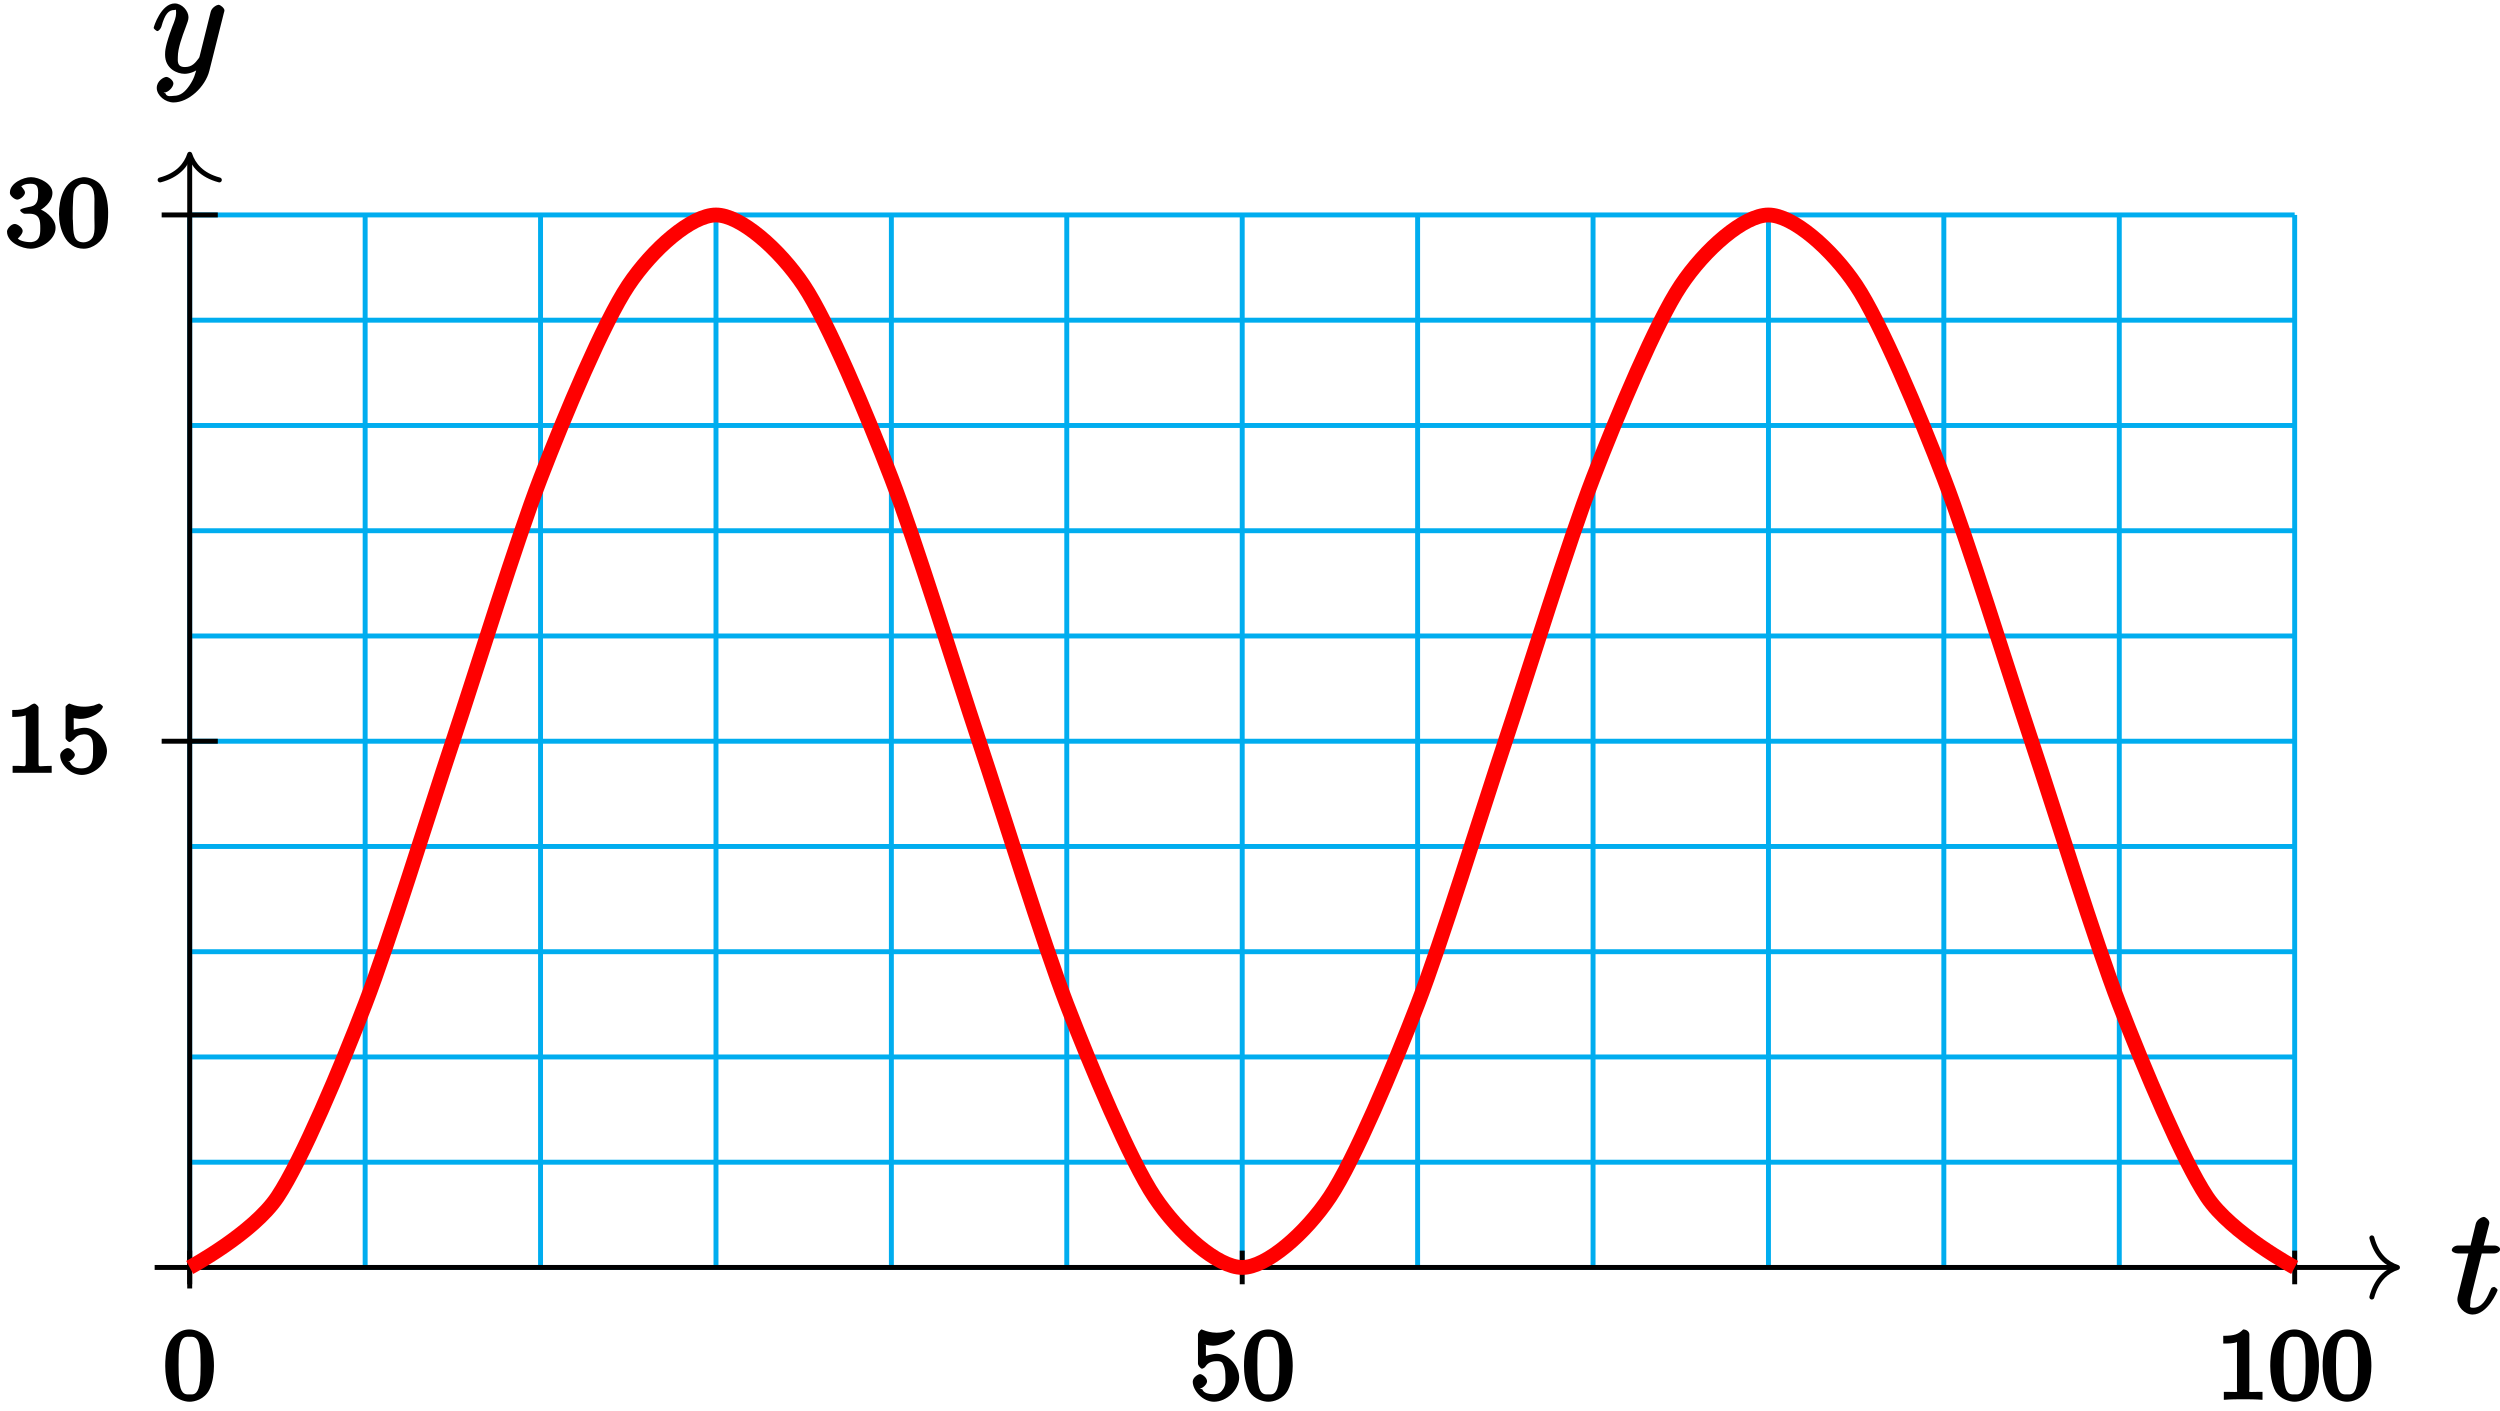
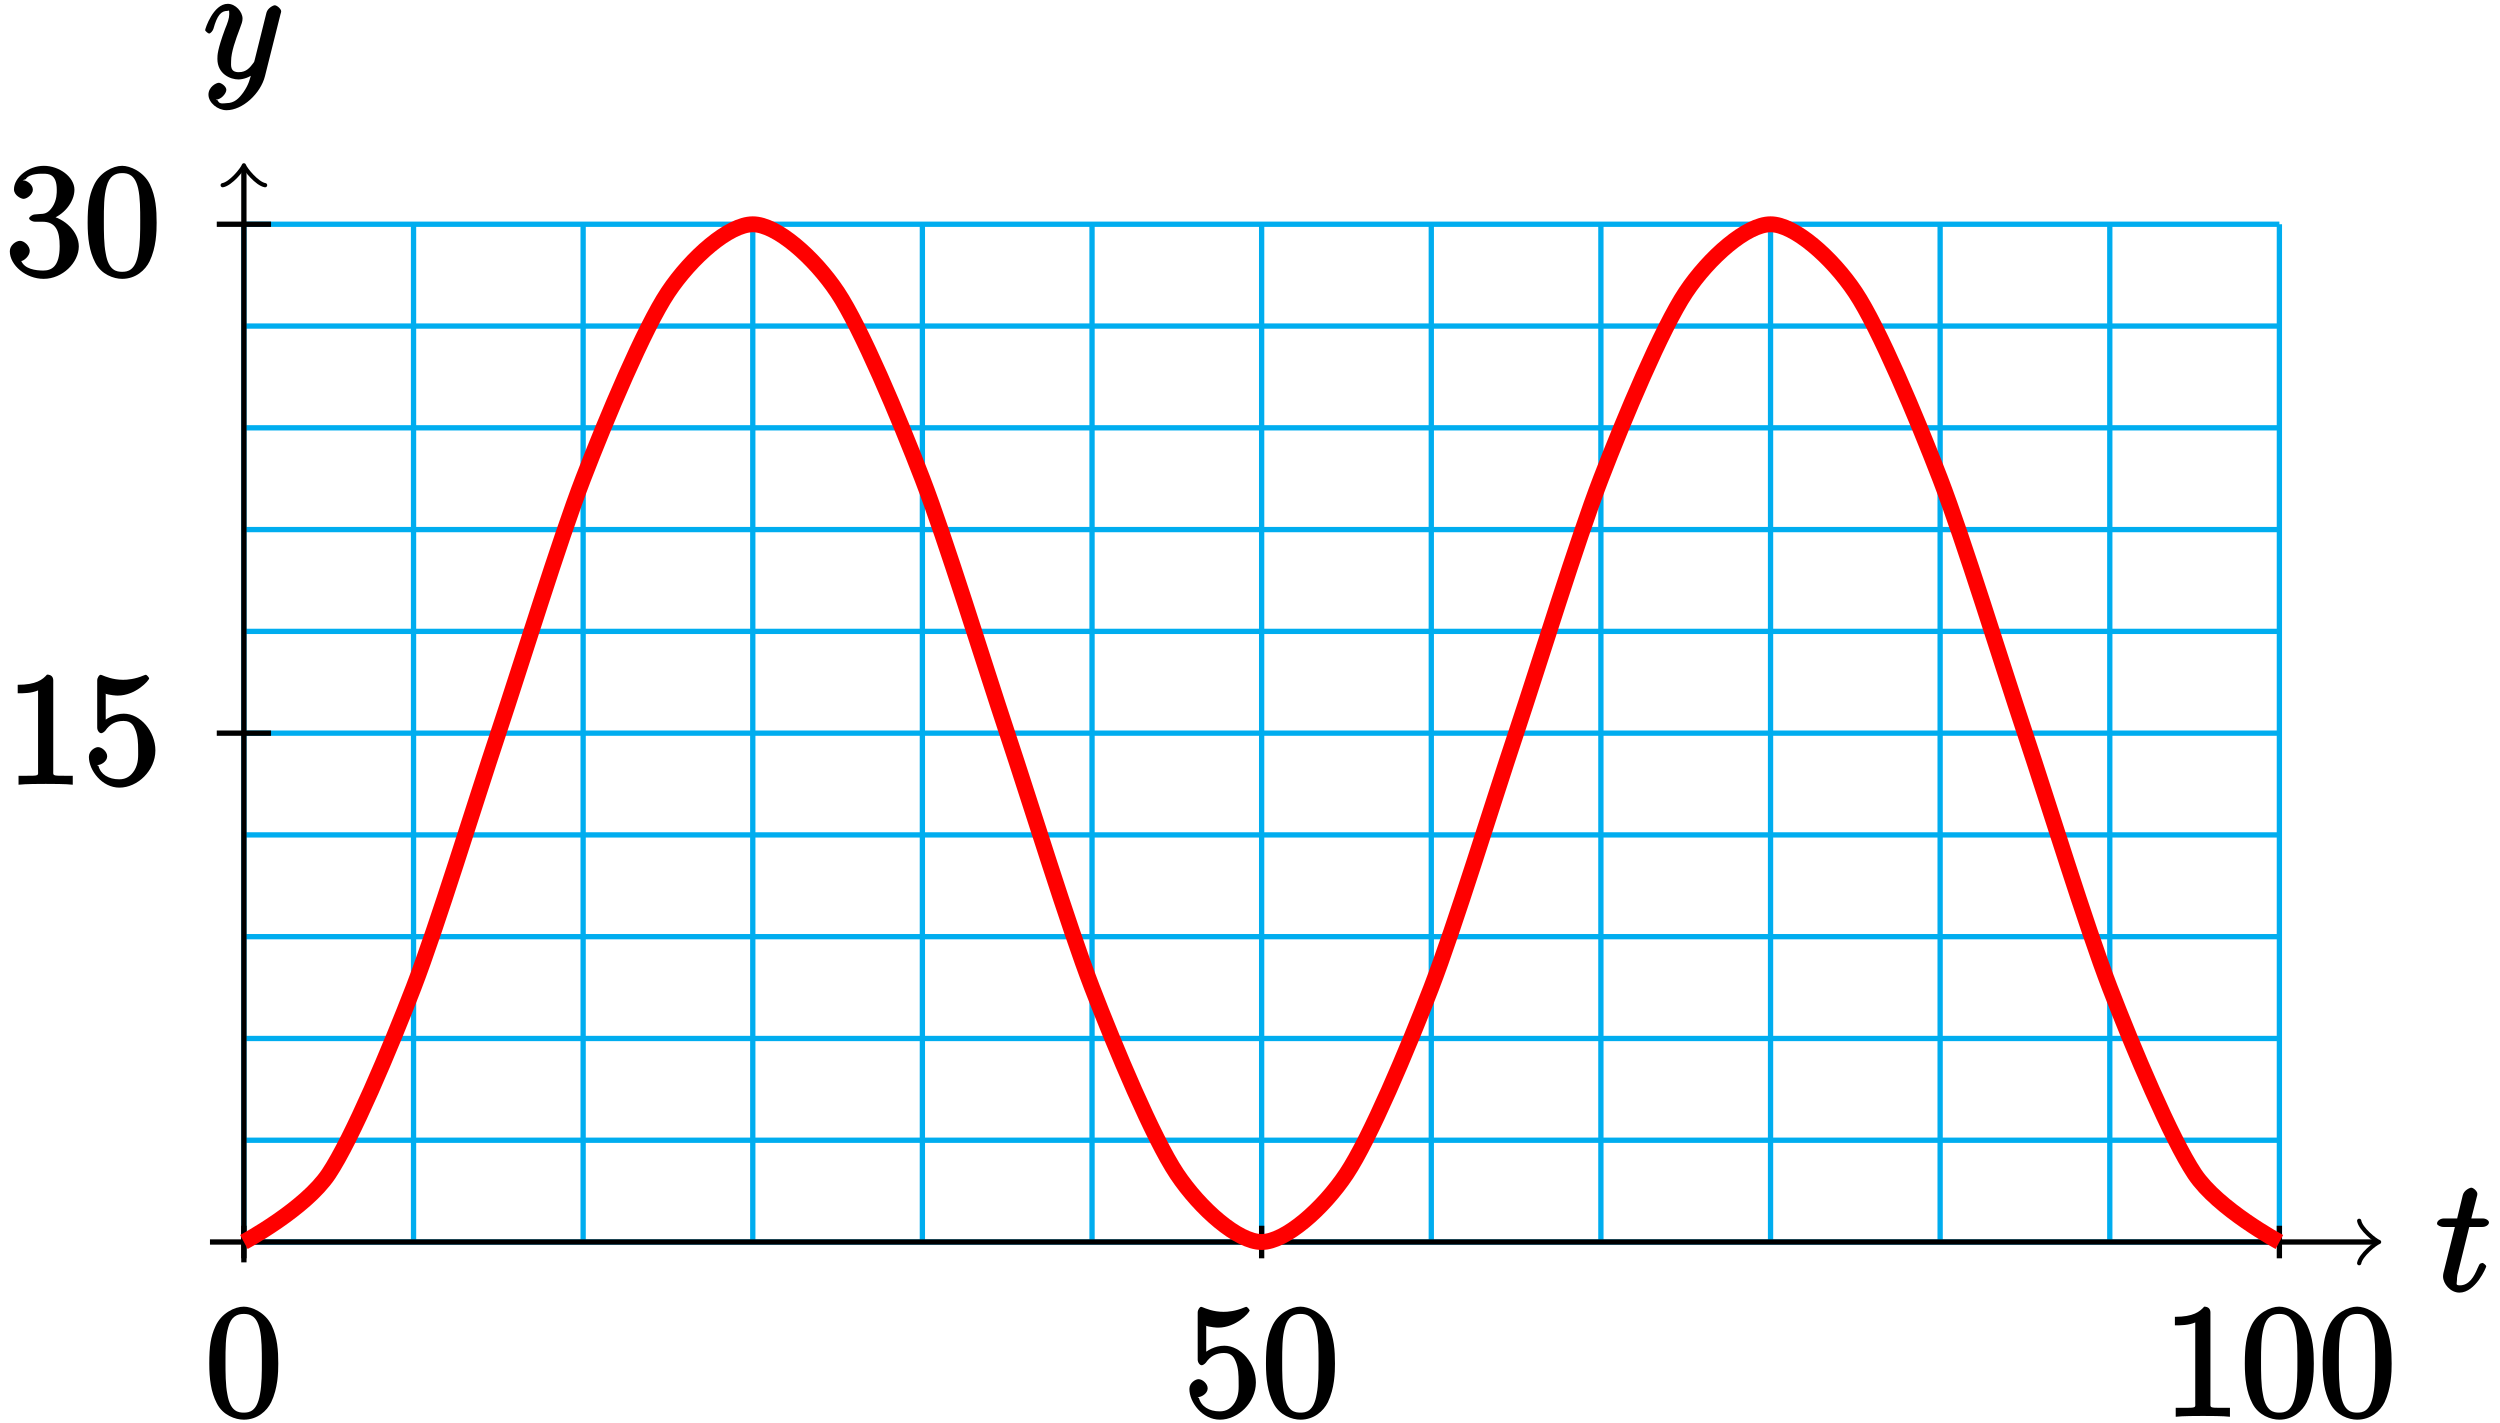
- <svg xmlns="http://www.w3.org/2000/svg" xmlns:xlink="http://www.w3.org/1999/xlink" width="202pt" height="114pt" viewBox="0 0 202 114" version="1.1">
+ <svg xmlns="http://www.w3.org/2000/svg" xmlns:xlink="http://www.w3.org/1999/xlink" width="188pt" height="107pt" viewBox="0 0 188 107" version="1.1">
  <defs>
    <g>
      <symbol overflow="visible" id="glyph0-0">
        <path style="stroke:none;" d="" />
      </symbol>
      <symbol overflow="visible" id="glyph0-1">
        <path style="stroke:none;" d="M 2.406 -4.812 L 3.5 -4.812 C 3.734 -4.812 4 -4.953 4 -5.156 C 4 -5.297 3.781 -5.453 3.531 -5.453 L 2.672 -5.453 L 3.078 -7.047 C 3.125 -7.203 3.125 -7.234 3.125 -7.312 C 3.125 -7.5 2.828 -7.766 2.672 -7.766 C 2.562 -7.766 2.125 -7.578 2.031 -7.203 L 1.609 -5.453 L 0.609 -5.453 C 0.375 -5.453 0.094 -5.297 0.094 -5.062 C 0.094 -4.953 0.344 -4.812 0.578 -4.812 L 1.438 -4.812 L 0.688 -1.797 C 0.578 -1.375 0.547 -1.25 0.547 -1.094 C 0.547 -0.531 1.109 0.125 1.781 0.125 C 2.984 0.125 3.797 -1.766 3.797 -1.859 C 3.797 -1.922 3.578 -2.109 3.516 -2.109 C 3.484 -2.109 3.328 -2.062 3.297 -2.016 C 3.281 -2.016 3.234 -1.891 3.141 -1.703 C 2.891 -1.094 2.516 -0.422 1.812 -0.422 C 1.453 -0.422 1.594 -0.562 1.594 -0.828 C 1.594 -0.844 1.594 -1.062 1.625 -1.203 L 2.516 -4.812 Z M 2.406 -4.812 " />
      </symbol>
      <symbol overflow="visible" id="glyph0-2">
        <path style="stroke:none;" d="M 3.031 1.094 C 2.703 1.547 2.359 1.906 1.766 1.906 C 1.625 1.906 1.203 2.031 1.109 1.703 C 0.906 1.641 0.969 1.641 0.984 1.641 C 1.344 1.641 1.75 1.188 1.75 0.906 C 1.75 0.641 1.359 0.375 1.188 0.375 C 0.984 0.375 0.406 0.688 0.406 1.266 C 0.406 1.875 1.094 2.438 1.766 2.438 C 2.969 2.438 4.328 1.188 4.656 -0.125 L 5.828 -4.797 C 5.844 -4.859 5.875 -4.922 5.875 -5 C 5.875 -5.172 5.562 -5.453 5.391 -5.453 C 5.281 -5.453 4.859 -5.25 4.766 -4.891 L 3.891 -1.375 C 3.828 -1.156 3.875 -1.25 3.781 -1.109 C 3.531 -0.781 3.266 -0.422 2.688 -0.422 C 2.016 -0.422 2.109 -0.922 2.109 -1.25 C 2.109 -1.922 2.438 -2.844 2.766 -3.703 C 2.891 -4.047 2.969 -4.219 2.969 -4.453 C 2.969 -4.953 2.453 -5.562 1.859 -5.562 C 0.766 -5.562 0.156 -3.688 0.156 -3.578 C 0.156 -3.531 0.375 -3.328 0.453 -3.328 C 0.562 -3.328 0.734 -3.531 0.781 -3.688 C 1.062 -4.703 1.359 -5.031 1.828 -5.031 C 1.938 -5.031 1.969 -5.172 1.969 -4.781 C 1.969 -4.469 1.844 -4.125 1.656 -3.672 C 1.078 -2.109 1.078 -1.703 1.078 -1.422 C 1.078 -0.281 2.062 0.125 2.656 0.125 C 3 0.125 3.531 -0.031 3.844 -0.344 L 3.688 -0.516 C 3.516 0.141 3.438 0.5 3.031 1.094 Z M 3.031 1.094 " />
      </symbol>
      <symbol overflow="visible" id="glyph1-0">
        <path style="stroke:none;" d="" />
      </symbol>
      <symbol overflow="visible" id="glyph1-1">
-         <path style="stroke:none;" d="M 4.078 -2.719 C 4.078 -3.578 3.938 -4.219 3.672 -4.734 C 3.328 -5.438 2.547 -5.672 2.109 -5.672 C 1.109 -5.672 0.609 -4.859 0.5 -4.641 L 0.438 -4.516 C 0.156 -3.922 0.141 -3.141 0.141 -2.719 C 0.141 -2.203 0.219 -1.266 0.594 -0.625 C 0.969 -0.047 1.688 0.172 2.109 0.172 C 2.5 0.172 3.312 -0.016 3.703 -0.797 C 4 -1.375 4.078 -2.203 4.078 -2.719 Z M 2.109 -0.422 C 1.844 -0.422 1.469 -0.359 1.312 -1.203 C 1.219 -1.656 1.219 -2.406 1.219 -2.828 C 1.219 -3.375 1.219 -3.922 1.312 -4.359 C 1.469 -5.172 1.906 -5.078 2.109 -5.078 C 2.375 -5.078 2.734 -5.125 2.906 -4.406 C 3 -3.953 3 -3.359 3 -2.828 C 3 -2.344 3 -1.641 2.906 -1.188 C 2.734 -0.344 2.375 -0.422 2.109 -0.422 Z M 2.109 -0.422 " />
+         <path style="stroke:none;" d="M 5.516 -3.969 C 5.516 -4.953 5.453 -5.922 5.016 -6.844 C 4.531 -7.828 3.516 -8.25 2.922 -8.25 C 2.234 -8.25 1.219 -7.75 0.781 -6.75 C 0.438 -6 0.328 -5.266 0.328 -3.969 C 0.328 -2.812 0.453 -1.828 0.891 -0.984 C 1.344 -0.078 2.297 0.25 2.922 0.25 C 3.953 0.25 4.656 -0.406 4.984 -1.062 C 5.484 -2.109 5.516 -3.281 5.516 -3.969 Z M 2.922 -0.281 C 2.531 -0.281 1.906 -0.344 1.688 -1.656 C 1.547 -2.359 1.547 -3.281 1.547 -4.109 C 1.547 -5.094 1.547 -5.969 1.75 -6.688 C 1.953 -7.484 2.406 -7.703 2.922 -7.703 C 3.375 -7.703 3.891 -7.578 4.125 -6.547 C 4.281 -5.875 4.281 -4.922 4.281 -4.109 C 4.281 -3.312 4.281 -2.406 4.141 -1.672 C 3.922 -0.359 3.328 -0.281 2.922 -0.281 Z M 2.922 -0.281 " />
      </symbol>
      <symbol overflow="visible" id="glyph1-2">
-         <path style="stroke:none;" d="M 1.109 -4.484 C 1.219 -4.453 1.531 -4.359 1.875 -4.359 C 2.875 -4.359 3.656 -5.25 3.656 -5.375 C 3.656 -5.453 3.422 -5.672 3.375 -5.672 C 3.359 -5.672 3.219 -5.609 3.172 -5.594 C 2.969 -5.5 2.594 -5.406 2.172 -5.406 C 1.703 -5.406 1.312 -5.531 1.125 -5.609 C 1.109 -5.609 0.969 -5.672 0.953 -5.672 C 0.859 -5.672 0.656 -5.391 0.656 -5.25 L 0.656 -2.922 C 0.656 -2.766 0.859 -2.5 0.984 -2.5 C 1.047 -2.5 1.188 -2.578 1.234 -2.641 C 1.328 -2.766 1.5 -3.109 2.188 -3.109 C 2.625 -3.109 2.656 -2.938 2.719 -2.781 C 2.859 -2.5 2.875 -2.125 2.875 -1.812 C 2.875 -1.516 2.922 -1.219 2.703 -0.875 C 2.547 -0.625 2.359 -0.438 1.938 -0.438 C 1.422 -0.438 1.094 -0.578 1.016 -0.828 C 0.75 -0.906 0.812 -0.906 0.812 -0.906 C 1.031 -0.906 1.391 -1.234 1.391 -1.484 C 1.391 -1.781 0.984 -2.062 0.828 -2.062 C 0.672 -2.062 0.234 -1.797 0.234 -1.453 C 0.234 -0.734 1.047 0.172 1.953 0.172 C 2.953 0.172 3.984 -0.781 3.984 -1.781 C 3.984 -2.703 3.125 -3.703 2.188 -3.703 C 1.797 -3.703 1.281 -3.516 1.297 -3.531 L 1.297 -4.422 Z M 1.109 -4.484 " />
+         <path style="stroke:none;" d="M 1.531 -6.844 C 2.047 -6.688 2.469 -6.672 2.594 -6.672 C 3.938 -6.672 4.953 -7.812 4.953 -7.969 C 4.953 -8.016 4.781 -8.234 4.703 -8.234 C 4.688 -8.234 4.656 -8.234 4.547 -8.188 C 3.891 -7.906 3.312 -7.859 3 -7.859 C 2.219 -7.859 1.656 -8.109 1.422 -8.203 C 1.344 -8.234 1.312 -8.234 1.297 -8.234 C 1.203 -8.234 1.047 -8.016 1.047 -7.812 L 1.047 -4.266 C 1.047 -4.047 1.203 -3.844 1.344 -3.844 C 1.406 -3.844 1.531 -3.891 1.656 -4.031 C 1.984 -4.516 2.438 -4.766 3.031 -4.766 C 3.672 -4.766 3.812 -4.328 3.906 -4.125 C 4.109 -3.656 4.125 -3.078 4.125 -2.625 C 4.125 -2.156 4.172 -1.594 3.844 -1.047 C 3.578 -0.625 3.234 -0.375 2.703 -0.375 C 1.906 -0.375 1.297 -0.75 1.141 -1.391 C 0.984 -1.453 1.047 -1.453 1.109 -1.453 C 1.312 -1.453 1.797 -1.703 1.797 -2.109 C 1.797 -2.453 1.406 -2.797 1.109 -2.797 C 0.891 -2.797 0.422 -2.531 0.422 -2.062 C 0.422 -1.047 1.406 0.25 2.719 0.25 C 4.078 0.25 5.422 -1.031 5.422 -2.547 C 5.422 -3.969 4.297 -5.312 3.047 -5.312 C 2.359 -5.312 1.719 -4.953 1.406 -4.625 L 1.688 -4.516 L 1.688 -6.797 Z M 1.531 -6.844 " />
      </symbol>
      <symbol overflow="visible" id="glyph1-3">
-         <path style="stroke:none;" d="M 2.688 -5.266 C 2.688 -5.469 2.484 -5.672 2.188 -5.672 C 1.812 -5.297 1.516 -5.156 0.578 -5.156 L 0.578 -4.531 C 0.984 -4.531 1.406 -4.531 1.688 -4.656 L 1.688 -0.844 C 1.688 -0.547 1.844 -0.625 1.094 -0.625 L 0.625 -0.625 L 0.625 0.016 C 1.141 -0.031 1.828 -0.031 2.188 -0.031 C 2.547 -0.031 3.234 -0.031 3.75 0.016 L 3.75 -0.625 L 3.281 -0.625 C 2.531 -0.625 2.688 -0.547 2.688 -0.844 Z M 2.688 -5.266 " />
+         <path style="stroke:none;" d="M 3.594 -7.812 C 3.594 -8.078 3.438 -8.25 3.125 -8.25 C 2.797 -7.875 2.312 -7.484 0.922 -7.484 L 0.922 -6.844 C 1.359 -6.844 1.953 -6.844 2.453 -7.062 L 2.453 -1.062 C 2.453 -0.641 2.578 -0.641 1.531 -0.641 L 0.984 -0.641 L 0.984 0.031 C 1.484 -0.031 2.641 -0.031 3.031 -0.031 C 3.438 -0.031 4.578 -0.031 5.062 0.031 L 5.062 -0.641 L 4.531 -0.641 C 3.484 -0.641 3.594 -0.641 3.594 -1.062 Z M 3.594 -7.812 " />
      </symbol>
-       <symbol overflow="visible" id="glyph2-0">
-         <path style="stroke:none;" d="" />
-       </symbol>
-       <symbol overflow="visible" id="glyph2-1">
-         <path style="stroke:none;" d="M 0.578 -4.953 L 0.578 -4.531 C 1.156 -4.531 1.516 -4.594 1.672 -4.656 L 1.672 -0.812 C 1.672 -0.422 1.547 -0.578 1.094 -0.578 L 0.609 -0.578 L 0.609 -0.016 L 3.766 -0.016 L 3.766 -0.578 C 3.453 -0.578 3.328 -0.562 3.203 -0.562 C 2.781 -0.562 2.703 -0.438 2.703 -0.812 L 2.703 -5.312 C 2.703 -5.375 2.484 -5.609 2.375 -5.609 C 2.219 -5.609 2 -5.438 1.891 -5.359 C 1.516 -5.125 1.219 -5.094 0.578 -5.094 Z M 0.578 -4.953 " />
-       </symbol>
-       <symbol overflow="visible" id="glyph2-2">
-         <path style="stroke:none;" d="M 0.734 -0.922 C 0.75 -0.922 0.781 -0.922 0.812 -0.922 C 1.031 -0.922 1.406 -1.25 1.406 -1.469 C 1.406 -1.672 1.062 -2.016 0.828 -2.016 C 0.609 -2.016 0.219 -1.703 0.219 -1.438 C 0.219 -0.609 1.156 0.156 1.969 0.156 C 2.922 0.156 4 -0.734 4 -1.766 C 4 -2.609 3.172 -3.656 2.188 -3.656 C 1.797 -3.656 1.266 -3.469 1.312 -3.5 L 1.312 -4.438 C 1.328 -4.438 1.531 -4.391 1.766 -4.375 L 1.875 -4.375 C 2.453 -4.375 3.125 -4.641 3.516 -5.062 C 3.562 -5.125 3.672 -5.281 3.672 -5.359 L 3.672 -5.375 C 3.672 -5.422 3.422 -5.609 3.375 -5.609 L 3.359 -5.609 C 3.219 -5.578 3.078 -5.5 2.938 -5.453 C 2.672 -5.391 2.422 -5.359 2.156 -5.359 C 1.781 -5.359 1.453 -5.422 1.094 -5.562 C 1.047 -5.578 1 -5.609 0.969 -5.609 L 0.953 -5.609 C 0.891 -5.609 0.656 -5.406 0.656 -5.359 L 0.656 -2.812 C 0.656 -2.719 0.891 -2.5 0.969 -2.5 C 1.062 -2.5 1.266 -2.656 1.328 -2.719 C 1.562 -3.016 1.766 -3.094 2.125 -3.125 L 2.172 -3.125 C 2.969 -3.125 2.875 -2.312 2.875 -1.719 C 2.875 -1.109 2.859 -0.375 1.938 -0.375 C 1.391 -0.375 1.141 -0.578 0.984 -0.922 Z M 0.734 -0.922 " />
-       </symbol>
-       <symbol overflow="visible" id="glyph2-3">
-         <path style="stroke:none;" d="M 1.109 -4.672 C 1.344 -5 1.656 -5.094 2.047 -5.094 C 2.531 -5.094 2.672 -4.922 2.672 -4.375 C 2.672 -3.859 2.641 -3.375 2.094 -3.25 C 1.891 -3.203 1.234 -3.109 1.219 -2.953 C 1.219 -2.844 1.484 -2.672 1.562 -2.672 L 1.656 -2.672 C 1.75 -2.672 1.859 -2.672 1.953 -2.672 C 2.812 -2.672 2.844 -2.109 2.844 -1.516 L 2.844 -1.453 C 2.844 -0.922 2.781 -0.453 2.125 -0.375 L 2.047 -0.375 C 1.562 -0.375 1.125 -0.531 1.031 -0.672 C 1.031 -0.672 1.422 -1.016 1.422 -1.281 C 1.422 -1.531 1.016 -1.844 0.781 -1.844 C 0.484 -1.844 0.156 -1.453 0.156 -1.234 C 0.156 -0.328 1.391 0.156 2.078 0.156 C 2.953 0.156 4.078 -0.594 4.078 -1.516 L 4.078 -1.594 C 4.047 -2.281 3.203 -3.016 2.531 -3.109 L 2.531 -2.812 C 3.094 -3.031 3.828 -3.625 3.828 -4.359 C 3.828 -5.094 2.766 -5.625 2.094 -5.625 C 1.453 -5.625 0.391 -5.125 0.391 -4.391 L 0.391 -4.328 C 0.406 -4.125 0.766 -3.812 0.984 -3.812 C 1.219 -3.812 1.609 -4.141 1.609 -4.375 C 1.609 -4.625 1.203 -4.938 1.297 -4.938 Z M 1.109 -4.672 " />
-       </symbol>
-       <symbol overflow="visible" id="glyph2-4">
-         <path style="stroke:none;" d="M 1.984 -5.609 C 0.484 -5.406 0.125 -3.812 0.125 -2.641 C 0.125 -1.531 0.609 0.156 2.125 0.156 C 2.875 0.156 3.625 -0.453 3.875 -1.125 C 4.078 -1.656 4.094 -2.234 4.094 -2.781 C 4.094 -3.516 3.938 -4.5 3.453 -5.047 C 3.156 -5.375 2.578 -5.625 2.141 -5.625 C 2.094 -5.625 2.047 -5.625 1.984 -5.609 Z M 1.234 -2.234 C 1.234 -2.297 1.234 -2.359 1.234 -2.438 C 1.234 -2.922 1.234 -3.422 1.266 -3.906 C 1.297 -4.344 1.297 -4.688 1.75 -4.984 C 1.891 -5.078 1.938 -5.078 2.109 -5.078 C 3.125 -5.078 2.984 -4.047 2.984 -3.234 L 2.984 -2.344 C 2.984 -1.469 3.125 -0.734 2.469 -0.438 C 2.359 -0.391 2.234 -0.359 2.125 -0.359 C 1.266 -0.359 1.281 -1.109 1.25 -2.016 C 1.25 -2.094 1.25 -2.156 1.234 -2.234 Z M 1.234 -2.234 " />
+       <symbol overflow="visible" id="glyph1-4">
+         <path style="stroke:none;" d="M 2.203 -4.594 C 2 -4.578 1.781 -4.406 1.781 -4.297 C 1.781 -4.188 2.016 -4.047 2.219 -4.047 L 2.766 -4.047 C 3.797 -4.047 4.078 -3.344 4.078 -2.203 C 4.078 -0.641 3.438 -0.375 2.844 -0.375 C 2.266 -0.375 1.453 -0.484 1.188 -1.094 C 1.328 -1.078 1.828 -1.438 1.828 -1.859 C 1.828 -2.219 1.422 -2.609 1.094 -2.609 C 0.797 -2.609 0.328 -2.281 0.328 -1.828 C 0.328 -0.766 1.547 0.25 2.875 0.25 C 4.297 0.25 5.516 -0.984 5.516 -2.188 C 5.516 -3.281 4.469 -4.297 3.328 -4.5 L 3.328 -4.203 C 4.359 -4.5 5.188 -5.516 5.188 -6.453 C 5.188 -7.406 4.047 -8.25 2.891 -8.25 C 1.703 -8.25 0.641 -7.359 0.641 -6.484 C 0.641 -6.016 1.188 -5.766 1.359 -5.766 C 1.609 -5.766 2.062 -6.094 2.062 -6.453 C 2.062 -6.844 1.609 -7.156 1.344 -7.156 C 1.281 -7.156 1.25 -7.156 1.531 -7.25 C 1.781 -7.703 2.797 -7.656 2.859 -7.656 C 3.25 -7.656 3.859 -7.625 3.859 -6.453 C 3.859 -6.234 3.875 -5.672 3.531 -5.156 C 3.172 -4.625 2.875 -4.641 2.562 -4.625 Z M 2.203 -4.594 " />
      </symbol>
    </g>
  </defs>
  <g id="surface1">
-     <path style="fill:none;stroke-width:0.399;stroke-linecap:butt;stroke-linejoin:miter;stroke:rgb(0%,67.839%,93.729%);stroke-opacity:1;stroke-miterlimit:10;" d="M -0.002 -0 L 170.08 -0 M -0.002 8.504 L 170.08 8.504 M -0.002 17.008 L 170.08 17.008 M -0.002 25.512 L 170.08 25.512 M -0.002 34.015 L 170.08 34.015 M -0.002 42.519 L 170.08 42.519 M -0.002 51.023 L 170.08 51.023 M -0.002 59.527 L 170.08 59.527 M -0.002 68.031 L 170.08 68.031 M -0.002 76.539 L 170.08 76.539 M -0.002 85.043 L 170.08 85.043 M -0.002 -0 L -0.002 85.043 M 14.174 -0 L 14.174 85.043 M 28.346 -0 L 28.346 85.043 M 42.522 -0 L 42.522 85.043 M 56.693 -0 L 56.693 85.043 M 70.865 -0 L 70.865 85.043 M 85.041 -0 L 85.041 85.043 M 99.213 -0 L 99.213 85.043 M 113.389 -0 L 113.389 85.043 M 127.561 -0 L 127.561 85.043 M 141.732 -0 L 141.732 85.043 M 155.908 -0 L 155.908 85.043 M 170.08 -0 L 170.08 85.043 " transform="matrix(1,0,0,-1,15.33,102.41)" />
-     <path style="fill:none;stroke-width:0.399;stroke-linecap:butt;stroke-linejoin:miter;stroke:rgb(0%,0%,0%);stroke-opacity:1;stroke-miterlimit:10;" d="M -2.834 -0 L 178.186 -0 " transform="matrix(1,0,0,-1,15.33,102.41)" />
-     <path style="fill:none;stroke-width:0.399;stroke-linecap:round;stroke-linejoin:round;stroke:rgb(0%,0%,0%);stroke-opacity:1;stroke-miterlimit:10;" d="M -2.071 2.39 C -1.692 0.957 -0.849 0.277 -0.001 -0 C -0.849 -0.278 -1.692 -0.957 -2.071 -2.391 " transform="matrix(1,0,0,-1,193.7157,102.41)" />
+     <path style="fill:none;stroke-width:0.399;stroke-linecap:butt;stroke-linejoin:miter;stroke:rgb(0%,67.839%,93.729%);stroke-opacity:1;stroke-miterlimit:10;" d="M -0 0.002 L 153.07 0.002 M -0 7.654 L 153.07 7.654 M -0 15.306 L 153.07 15.306 M -0 22.962 L 153.07 22.962 M -0 30.615 L 153.07 30.615 M -0 38.267 L 153.07 38.267 M -0 45.92 L 153.07 45.92 M -0 53.576 L 153.07 53.576 M -0 61.228 L 153.07 61.228 M -0 68.88 L 153.07 68.88 M -0 76.537 L 153.07 76.537 M -0 0.002 L -0 76.537 M 12.758 0.002 L 12.758 76.537 M 25.512 0.002 L 25.512 76.537 M 38.269 0.002 L 38.269 76.537 M 51.023 0.002 L 51.023 76.537 M 63.781 0.002 L 63.781 76.537 M 76.535 0.002 L 76.535 76.537 M 89.293 0.002 L 89.293 76.537 M 102.047 0.002 L 102.047 76.537 M 114.805 0.002 L 114.805 76.537 M 127.558 0.002 L 127.558 76.537 M 140.316 0.002 L 140.316 76.537 M 153.07 0.002 L 153.07 76.537 " transform="matrix(1,0,0,-1,18.34,93.4)" />
+     <path style="fill:none;stroke-width:0.399;stroke-linecap:butt;stroke-linejoin:miter;stroke:rgb(0%,0%,0%);stroke-opacity:1;stroke-miterlimit:10;" d="M -2.551 0.002 L 160.265 0.002 " transform="matrix(1,0,0,-1,18.34,93.4)" />
+     <path style="fill:none;stroke-width:0.319;stroke-linecap:round;stroke-linejoin:round;stroke:rgb(0%,0%,0%);stroke-opacity:1;stroke-miterlimit:10;" d="M -1.197 1.595 C -1.095 0.998 -0.002 0.099 0.299 0.002 C -0.002 -0.1 -1.095 -0.995 -1.197 -1.592 " transform="matrix(1,0,0,-1,178.6071,93.4)" />
    <g style="fill:rgb(0%,0%,0%);fill-opacity:1;">
-       <use xlink:href="#glyph0-1" x="198.01" y="106.09" />
+       <use xlink:href="#glyph0-1" x="183.17" y="97.08" />
    </g>
-     <path style="fill:none;stroke-width:0.399;stroke-linecap:butt;stroke-linejoin:miter;stroke:rgb(0%,0%,0%);stroke-opacity:1;stroke-miterlimit:10;" d="M -0.002 -1.699 L -0.002 89.746 " transform="matrix(1,0,0,-1,15.33,102.41)" />
-     <path style="fill:none;stroke-width:0.399;stroke-linecap:round;stroke-linejoin:round;stroke:rgb(0%,0%,0%);stroke-opacity:1;stroke-miterlimit:10;" d="M -2.074 2.393 C -1.695 0.955 -0.851 0.279 0.001 0.002 C -0.851 -0.279 -1.695 -0.955 -2.074 -2.393 " transform="matrix(0,-1,-1,0,15.33,12.46545)" />
+     <path style="fill:none;stroke-width:0.399;stroke-linecap:butt;stroke-linejoin:miter;stroke:rgb(0%,0%,0%);stroke-opacity:1;stroke-miterlimit:10;" d="M -0 -1.53 L -0 80.67 " transform="matrix(1,0,0,-1,18.34,93.4)" />
+     <path style="fill:none;stroke-width:0.319;stroke-linecap:round;stroke-linejoin:round;stroke:rgb(0%,0%,0%);stroke-opacity:1;stroke-miterlimit:10;" d="M -1.195 1.594 C -1.097 0.996 0 0.098 0.297 0 C 0 -0.101 -1.097 -0.996 -1.195 -1.594 " transform="matrix(0,-1,-1,0,18.34,12.73069)" />
    <g style="fill:rgb(0%,0%,0%);fill-opacity:1;">
-       <use xlink:href="#glyph0-2" x="12.26" y="5.84" />
+       <use xlink:href="#glyph0-2" x="15.27" y="5.85" />
    </g>
-     <path style="fill:none;stroke-width:0.399;stroke-linecap:butt;stroke-linejoin:miter;stroke:rgb(0%,0%,0%);stroke-opacity:1;stroke-miterlimit:10;" d="M -0.002 1.359 L -0.002 -1.36 " transform="matrix(1,0,0,-1,15.33,102.41)" />
-     <path style=" stroke:none;fill-rule:nonzero;fill:rgb(100%,100%,100%);fill-opacity:1;" d="M 12.215 114.086 L 18.445 114.086 L 18.445 106.957 L 12.215 106.957 Z M 12.215 114.086 " />
+     <path style="fill:none;stroke-width:0.399;stroke-linecap:butt;stroke-linejoin:miter;stroke:rgb(0%,0%,0%);stroke-opacity:1;stroke-miterlimit:10;" d="M -0 1.224 L -0 -1.225 " transform="matrix(1,0,0,-1,18.34,93.4)" />
+     <path style=" stroke:none;fill-rule:nonzero;fill:rgb(100%,100%,100%);fill-opacity:1;" d="M 14.418 107.508 L 22.262 107.508 L 22.262 97.812 L 14.418 97.812 Z M 14.418 107.508 " />
    <g style="fill:rgb(0%,0%,0%);fill-opacity:1;">
-       <use xlink:href="#glyph1-1" x="13.21" y="113.09" />
+       <use xlink:href="#glyph1-1" x="15.41" y="106.51" />
    </g>
-     <path style="fill:none;stroke-width:0.399;stroke-linecap:butt;stroke-linejoin:miter;stroke:rgb(0%,0%,0%);stroke-opacity:1;stroke-miterlimit:10;" d="M 85.041 1.359 L 85.041 -1.36 " transform="matrix(1,0,0,-1,15.33,102.41)" />
-     <path style=" stroke:none;fill-rule:nonzero;fill:rgb(100%,100%,100%);fill-opacity:1;" d="M 95.141 114.086 L 105.602 114.086 L 105.602 106.957 L 95.141 106.957 Z M 95.141 114.086 " />
+     <path style="fill:none;stroke-width:0.399;stroke-linecap:butt;stroke-linejoin:miter;stroke:rgb(0%,0%,0%);stroke-opacity:1;stroke-miterlimit:10;" d="M 76.535 1.224 L 76.535 -1.225 " transform="matrix(1,0,0,-1,18.34,93.4)" />
+     <path style=" stroke:none;fill-rule:nonzero;fill:rgb(100%,100%,100%);fill-opacity:1;" d="M 88.027 107.508 L 101.727 107.508 L 101.727 97.812 L 88.027 97.812 Z M 88.027 107.508 " />
    <g style="fill:rgb(0%,0%,0%);fill-opacity:1;">
-       <use xlink:href="#glyph1-2" x="96.14" y="113.09" />
-       <use xlink:href="#glyph1-1" x="100.374" y="113.09" />
+       <use xlink:href="#glyph1-2" x="89.02" y="106.51" />
+       <use xlink:href="#glyph1-1" x="94.873" y="106.51" />
    </g>
-     <path style="fill:none;stroke-width:0.399;stroke-linecap:butt;stroke-linejoin:miter;stroke:rgb(0%,0%,0%);stroke-opacity:1;stroke-miterlimit:10;" d="M 170.08 1.359 L 170.08 -1.36 " transform="matrix(1,0,0,-1,15.33,102.41)" />
-     <path style=" stroke:none;fill-rule:nonzero;fill:rgb(100%,100%,100%);fill-opacity:1;" d="M 178.062 114.086 L 192.758 114.086 L 192.758 106.957 L 178.062 106.957 Z M 178.062 114.086 " />
+     <path style="fill:none;stroke-width:0.399;stroke-linecap:butt;stroke-linejoin:miter;stroke:rgb(0%,0%,0%);stroke-opacity:1;stroke-miterlimit:10;" d="M 153.07 1.224 L 153.07 -1.225 " transform="matrix(1,0,0,-1,18.34,93.4)" />
+     <path style=" stroke:none;fill-rule:nonzero;fill:rgb(100%,100%,100%);fill-opacity:1;" d="M 161.637 107.508 L 181.188 107.508 L 181.188 97.812 L 161.637 97.812 Z M 161.637 107.508 " />
    <g style="fill:rgb(0%,0%,0%);fill-opacity:1;">
-       <use xlink:href="#glyph1-3" x="179.06" y="113.09" />
-       <use xlink:href="#glyph1-1" x="183.294" y="113.09" />
-       <use xlink:href="#glyph1-1" x="187.529" y="113.09" />
+       <use xlink:href="#glyph1-3" x="162.63" y="106.51" />
+       <use xlink:href="#glyph1-1" x="168.483" y="106.51" />
+       <use xlink:href="#glyph1-1" x="174.336" y="106.51" />
    </g>
-     <path style="fill:none;stroke-width:0.399;stroke-linecap:butt;stroke-linejoin:miter;stroke:rgb(0%,0%,0%);stroke-opacity:1;stroke-miterlimit:10;" d="M 2.268 42.519 L -2.268 42.519 " transform="matrix(1,0,0,-1,15.33,102.41)" />
-     <path style=" stroke:none;fill-rule:nonzero;fill:rgb(100%,100%,100%);fill-opacity:1;" d="M -0.586 63.457 L 9.875 63.457 L 9.875 56.324 L -0.586 56.324 Z M -0.586 63.457 " />
+     <path style="fill:none;stroke-width:0.399;stroke-linecap:butt;stroke-linejoin:miter;stroke:rgb(0%,0%,0%);stroke-opacity:1;stroke-miterlimit:10;" d="M 2.043 38.267 L -2.039 38.267 " transform="matrix(1,0,0,-1,18.34,93.4)" />
+     <path style=" stroke:none;fill-rule:nonzero;fill:rgb(100%,100%,100%);fill-opacity:1;" d="M -0.586 59.98 L 13.109 59.98 L 13.109 50.285 L -0.586 50.285 Z M -0.586 59.98 " />
    <g style="fill:rgb(0%,0%,0%);fill-opacity:1;">
-       <use xlink:href="#glyph2-1" x="0.41" y="62.46" />
-       <use xlink:href="#glyph2-2" x="4.643" y="62.46" />
+       <use xlink:href="#glyph1-3" x="0.41" y="58.98" />
+       <use xlink:href="#glyph1-2" x="6.263" y="58.98" />
    </g>
-     <path style="fill:none;stroke-width:0.399;stroke-linecap:butt;stroke-linejoin:miter;stroke:rgb(0%,0%,0%);stroke-opacity:1;stroke-miterlimit:10;" d="M 2.268 85.043 L -2.268 85.043 " transform="matrix(1,0,0,-1,15.33,102.41)" />
-     <path style=" stroke:none;fill-rule:nonzero;fill:rgb(100%,100%,100%);fill-opacity:1;" d="M -0.586 20.934 L 9.875 20.934 L 9.875 13.801 L -0.586 13.801 Z M -0.586 20.934 " />
+     <path style="fill:none;stroke-width:0.399;stroke-linecap:butt;stroke-linejoin:miter;stroke:rgb(0%,0%,0%);stroke-opacity:1;stroke-miterlimit:10;" d="M 2.043 76.537 L -2.039 76.537 " transform="matrix(1,0,0,-1,18.34,93.4)" />
+     <path style=" stroke:none;fill-rule:nonzero;fill:rgb(100%,100%,100%);fill-opacity:1;" d="M -0.586 21.715 L 13.109 21.715 L 13.109 12.016 L -0.586 12.016 Z M -0.586 21.715 " />
    <g style="fill:rgb(0%,0%,0%);fill-opacity:1;">
-       <use xlink:href="#glyph2-3" x="0.41" y="19.94" />
-       <use xlink:href="#glyph2-4" x="4.643" y="19.94" />
+       <use xlink:href="#glyph1-4" x="0.41" y="20.72" />
+       <use xlink:href="#glyph1-1" x="6.263" y="20.72" />
    </g>
-     <path style="fill:none;stroke-width:1.196;stroke-linecap:butt;stroke-linejoin:miter;stroke:rgb(100%,0%,0%);stroke-opacity:1;stroke-miterlimit:10;" d="M -0.002 -0 C -0.002 -0 5.119 2.746 7.088 5.699 C 9.053 8.648 12.205 16.152 14.174 21.262 C 16.139 26.371 19.295 36.621 21.26 42.519 C 23.225 48.422 26.381 58.672 28.346 63.781 C 30.315 68.89 33.467 76.394 35.432 79.344 C 37.4 82.293 40.553 85.039 42.522 85.039 C 44.486 85.039 47.639 82.293 49.608 79.344 C 51.572 76.394 54.729 68.89 56.693 63.781 C 58.658 58.672 61.815 48.422 63.779 42.519 C 65.748 36.621 68.9 26.371 70.865 21.262 C 72.834 16.152 75.986 8.648 77.955 5.699 C 79.92 2.75 83.072 -0 85.041 -0 C 87.006 -0 90.162 2.746 92.127 5.699 C 94.092 8.648 97.248 16.152 99.213 21.262 C 101.182 26.371 104.334 36.621 106.299 42.519 C 108.268 48.418 111.42 58.672 113.389 63.781 C 115.354 68.89 118.506 76.394 120.475 79.344 C 122.44 82.293 125.596 85.039 127.561 85.039 C 129.525 85.039 132.682 82.293 134.647 79.344 C 136.615 76.394 139.768 68.89 141.732 63.781 C 143.701 58.672 146.854 48.422 148.822 42.523 C 150.787 36.621 153.94 26.371 155.908 21.262 C 157.873 16.152 161.029 8.648 162.994 5.699 C 164.959 2.75 170.08 -0 170.08 -0 " transform="matrix(1,0,0,-1,15.33,102.41)" />
+     <path style="fill:none;stroke-width:1.196;stroke-linecap:butt;stroke-linejoin:miter;stroke:rgb(100%,0%,0%);stroke-opacity:1;stroke-miterlimit:10;" d="M -0 0.002 C -0 0.002 4.609 2.474 6.379 5.127 C 8.148 7.783 10.984 14.537 12.758 19.134 C 14.527 23.732 17.363 32.959 19.133 38.267 C 20.902 43.576 23.742 52.802 25.512 57.4 C 27.281 61.998 30.121 68.752 31.89 71.408 C 33.66 74.064 36.5 76.533 38.269 76.533 C 40.039 76.537 42.875 74.064 44.644 71.408 C 46.414 68.752 49.254 61.998 51.023 57.4 C 52.793 52.802 55.633 43.576 57.402 38.267 C 59.172 32.959 62.012 23.732 63.781 19.134 C 65.551 14.537 68.387 7.783 70.156 5.127 C 71.93 2.474 74.765 0.002 76.535 0.002 C 78.305 0.002 81.144 2.474 82.914 5.127 C 84.683 7.783 87.523 14.537 89.293 19.134 C 91.062 23.732 93.898 32.959 95.672 38.267 C 97.441 43.576 100.277 52.802 102.047 57.4 C 103.816 61.998 106.656 68.752 108.426 71.408 C 110.195 74.064 113.035 76.533 114.805 76.533 C 116.574 76.537 119.41 74.064 121.183 71.408 C 122.953 68.755 125.789 62.002 127.558 57.404 C 129.328 52.802 132.168 43.58 133.937 38.267 C 135.707 32.959 138.547 23.732 140.316 19.134 C 142.086 14.537 144.926 7.783 146.695 5.127 C 148.465 2.474 153.07 0.002 153.07 0.002 " transform="matrix(1,0,0,-1,18.34,93.4)" />
  </g>
</svg>
